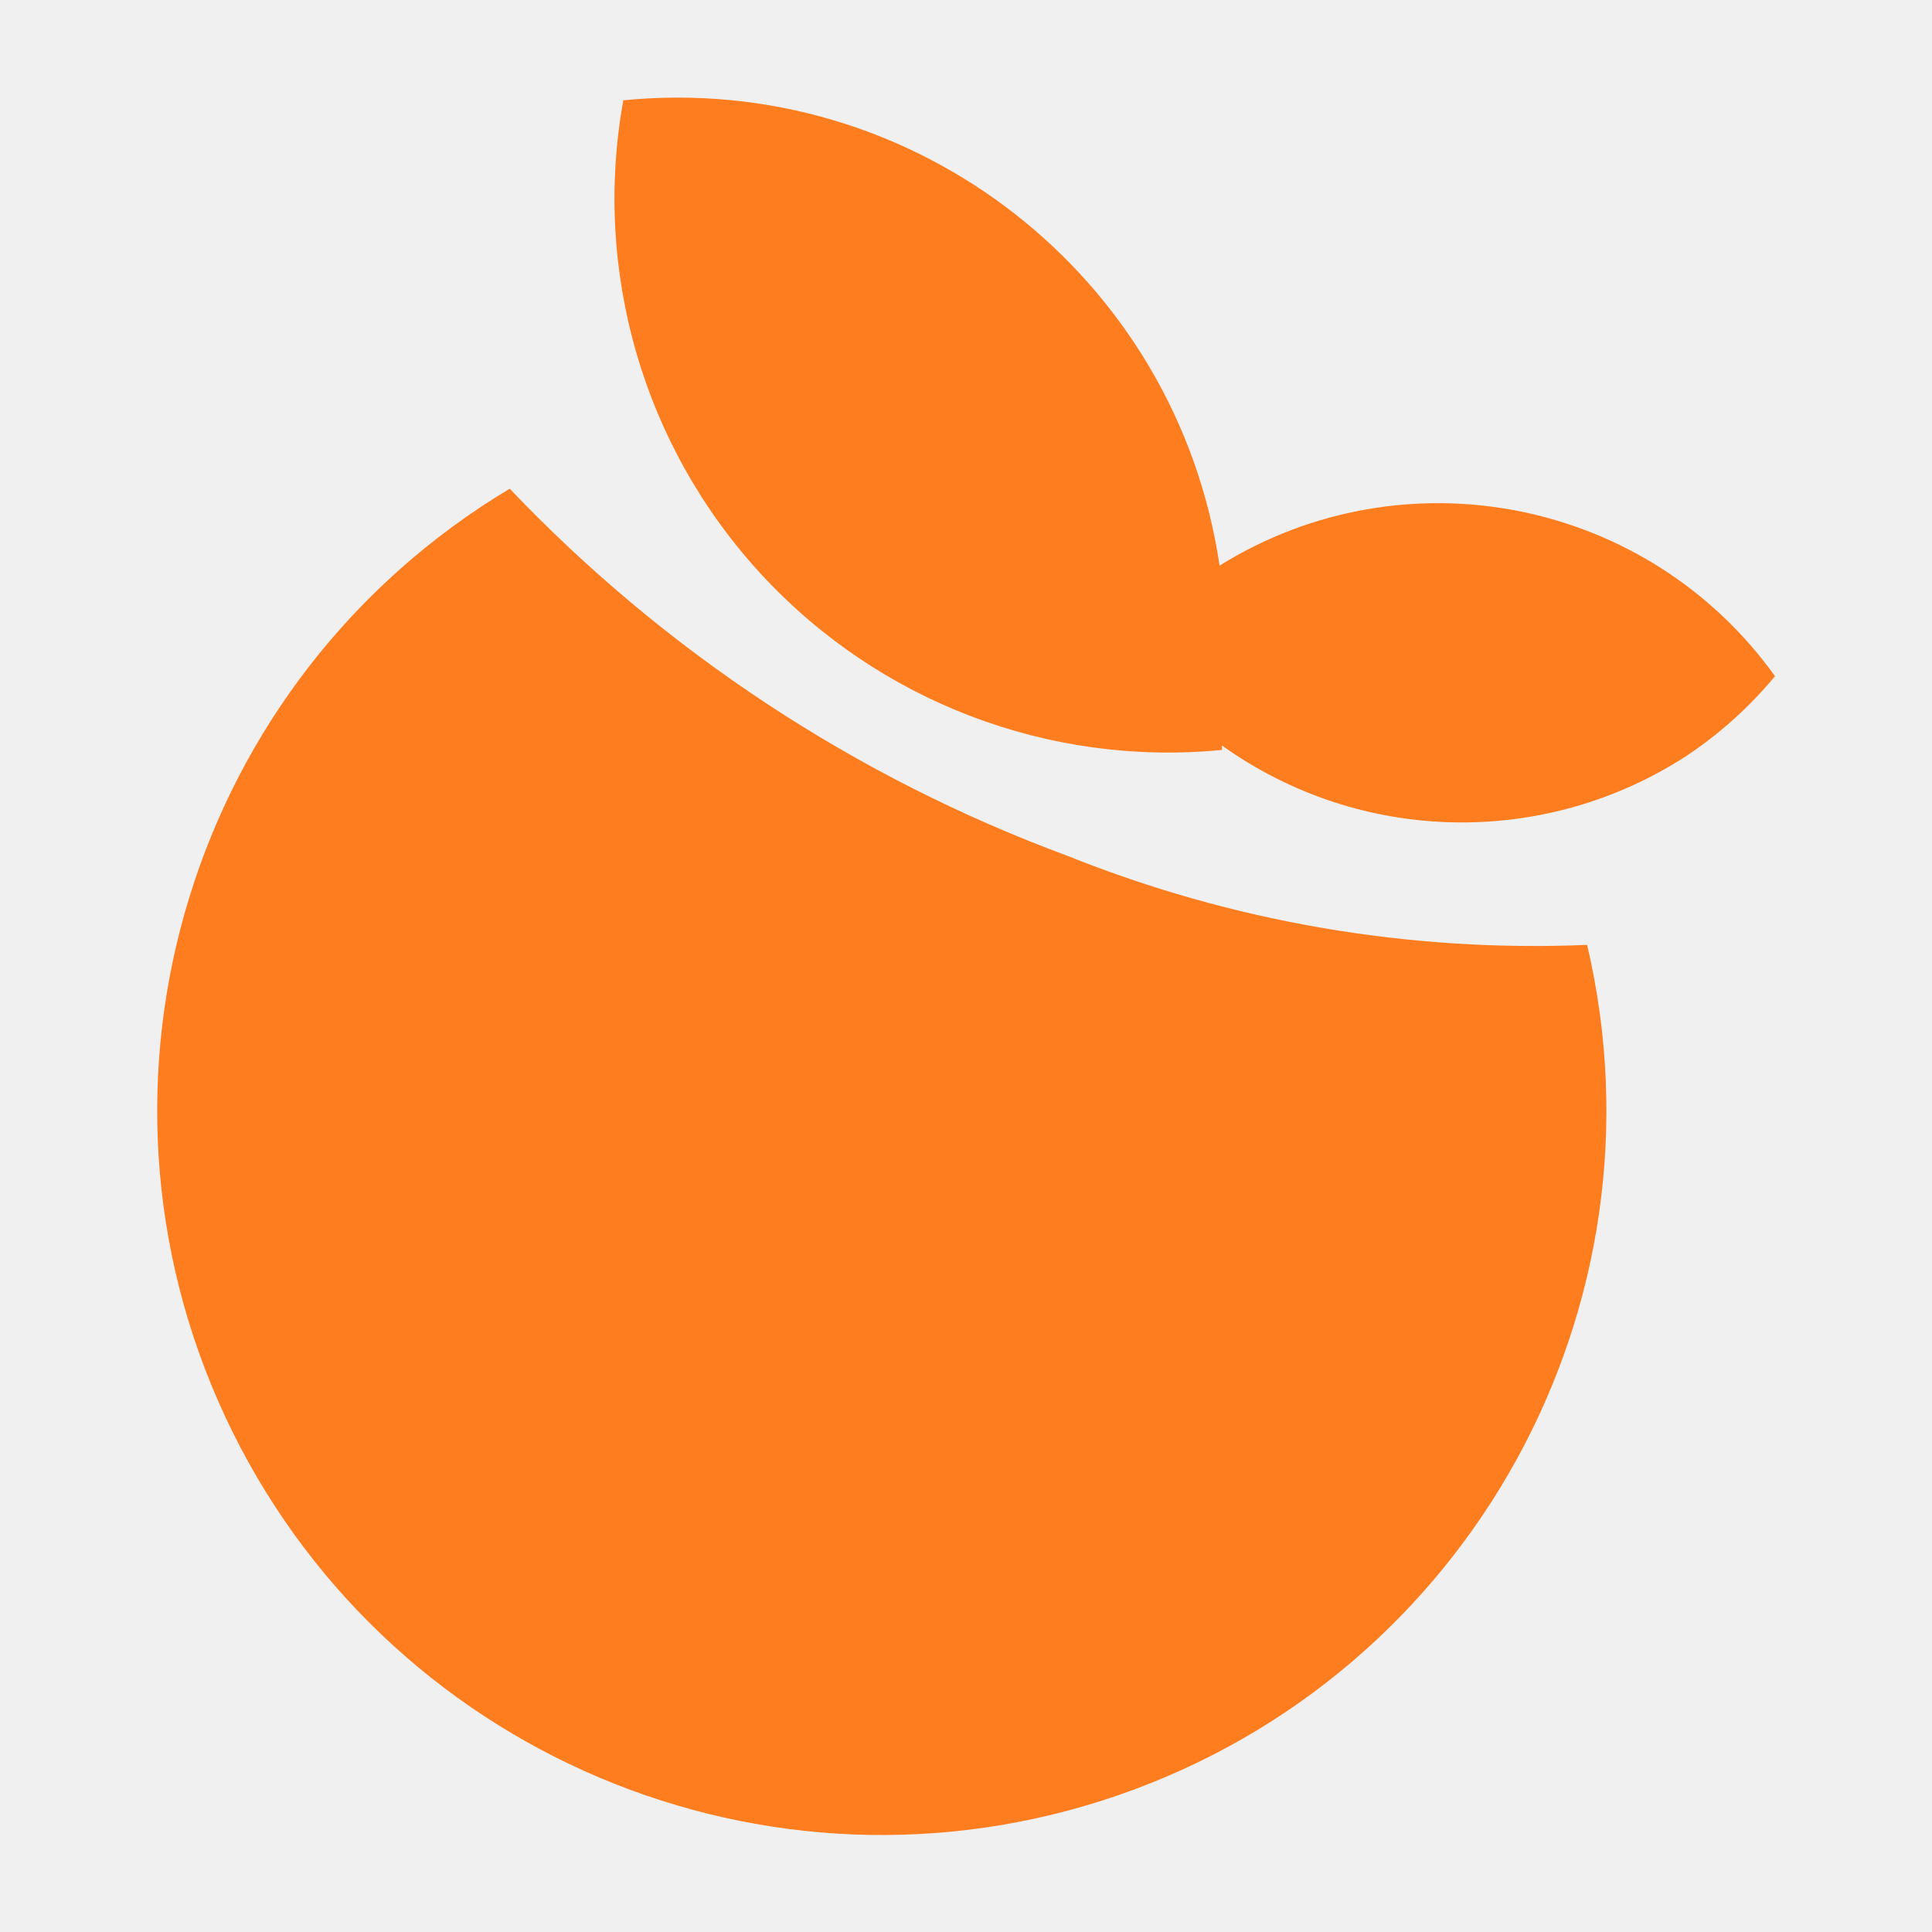
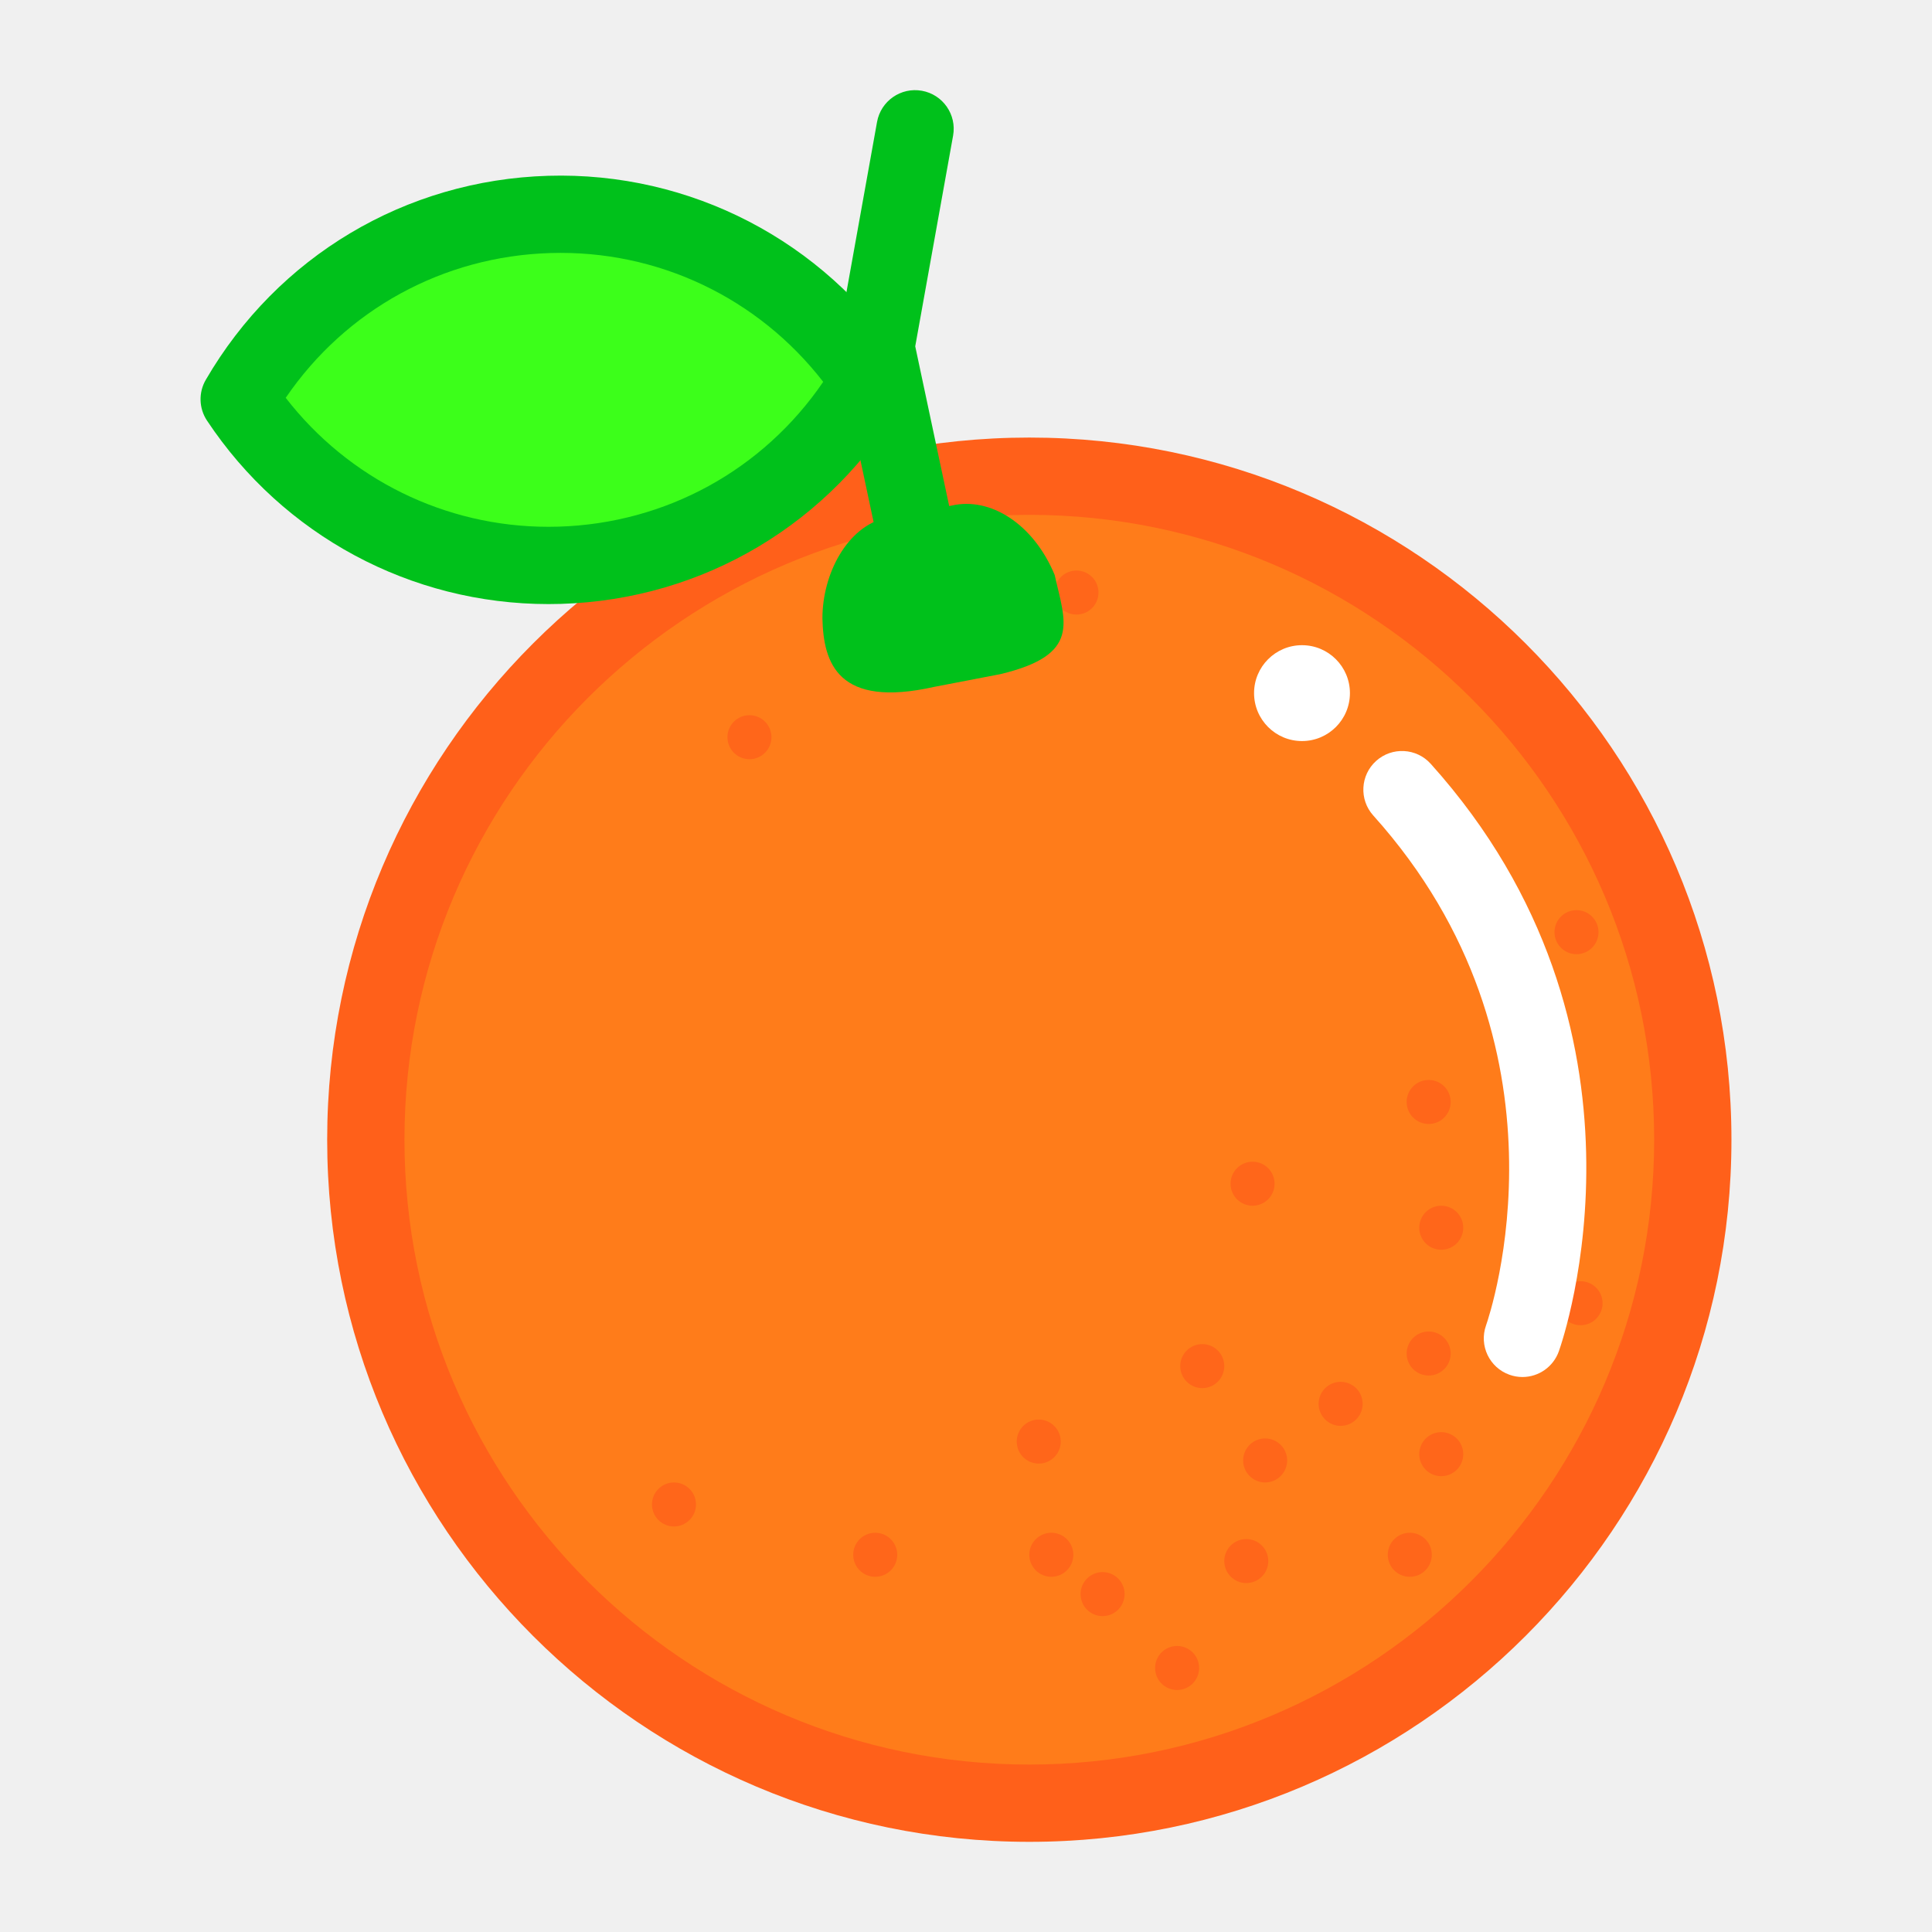
- <svg xmlns="http://www.w3.org/2000/svg" t="1757333127240" class="icon" viewBox="0 0 1024 1024" version="1.1" p-id="30942" width="200" height="200">
-   <path d="M893.995 400.555a218.581 218.581 0 0 1-246.315-5.419v2.347a293.504 293.504 0 0 1-317.312-344.32 290.517 290.517 0 0 1 316.032 246.613 219.605 219.605 0 0 1 294.4 58.624 218.795 218.795 0 0 1-46.805 42.155z m-52.779 100.267A384 384 0 1 1 270.165 259.029a783.232 783.232 0 0 0 295.552 194.56 664.917 664.917 0 0 0 275.285 47.232z" fill="#FE7D1F" p-id="30943" />
+ <svg xmlns="http://www.w3.org/2000/svg" t="1762763847045" class="icon" viewBox="0 0 1024 1024" version="1.1" p-id="4519" width="200" height="200">
+   <path d="M545.556 604.064m-351.669 0a351.669 351.669 0 1 0 703.338 0 351.669 351.669 0 1 0-703.338 0Z" fill="#FF7C1A" p-id="4520" />
+   <path d="M545.556 976.213c-205.203 0-372.145-166.943-372.145-372.145S340.354 231.919 545.556 231.919s372.145 166.946 372.145 372.149S750.759 976.213 545.556 976.213z m0-703.334c-182.617 0-331.185 148.569-331.185 331.189 0 182.617 148.569 331.185 331.185 331.185s331.185-148.569 331.185-331.185c0-182.62-148.569-331.189-331.185-331.189z" fill="#FF601A" p-id="4521" />
+   <path d="M710.56 744.066m-11.667 0a11.667 11.667 0 1 0 23.334 0 11.667 11.667 0 1 0-23.334 0Z" fill="#FF661A" p-id="4522" />
+   <path d="M397.223 390.728m-11.663 0a11.663 11.663 0 1 0 23.327 0 11.663 11.663 0 1 0-23.327 0Z" fill="#FF661A" p-id="4523" />
+   <path d="M663.89 627.395m-11.667 0a11.667 11.667 0 1 0 23.334 0 11.667 11.667 0 1 0-23.334 0Z" fill="#FF661A" p-id="4524" />
+   <path d="M550.554 764.064m-11.667 0a11.667 11.667 0 1 0 23.334 0 11.667 11.667 0 1 0-23.334 0Z" fill="#FF661A" p-id="4525" />
+   <path d="M687.223 360.728m-11.667 0a11.667 11.667 0 1 0 23.334 0 11.667 11.667 0 1 0-23.334 0Z" fill="#FF661A" p-id="4526" />
+   <path d="M757.224 717.394m-11.667 0a11.667 11.667 0 1 0 23.334 0 11.667 11.667 0 1 0-23.334 0Z" fill="#FF661A" p-id="4527" />
+   <path d="M670.556 774.065m-11.663 0a11.663 11.663 0 1 0 23.327 0 11.663 11.663 0 1 0-23.327 0Z" fill="#FF661A" p-id="4528" />
+   <path d="M660.555 827.399m-11.663 0a11.663 11.663 0 1 0 23.327 0 11.663 11.663 0 1 0-23.327 0Z" fill="#FF661A" p-id="4529" />
+   <path d="M623.889 884.064m-11.67 0a11.67 11.67 0 1 0 23.34 0 11.67 11.67 0 1 0-23.34 0Z" fill="#FF661A" p-id="4530" />
+   <path d="M357.222 797.396m-11.663 0a11.663 11.663 0 1 0 23.327 0 11.663 11.663 0 1 0-23.327 0Z" fill="#FF661A" p-id="4531" />
+   <path d="M557.223 824.064m-11.67 0a11.67 11.67 0 1 0 23.34 0 11.67 11.67 0 1 0-23.34 0Z" fill="#FF661A" p-id="4532" />
+   <path d="M747.22 824.064m-11.67 0a11.67 11.67 0 1 0 23.34 0 11.67 11.67 0 1 0-23.34 0Z" fill="#FF661A" p-id="4533" />
+   <path d="M763.89 770.734m-11.667 0a11.667 11.667 0 1 0 23.334 0 11.667 11.667 0 1 0-23.334 0Z" fill="#FF661A" p-id="4534" />
+   <path d="M837.731 690.732m-11.667 0a11.667 11.667 0 1 0 23.334 0 11.667 11.667 0 1 0-23.334 0Z" fill="#FF661A" p-id="4535" />
+   <path d="M584.393 844.906m-11.667 0a11.667 11.667 0 1 0 23.334 0 11.667 11.667 0 1 0-23.334 0Z" fill="#FF661A" p-id="4536" />
+   <path d="M463.886 824.064m-11.67 0a11.67 11.67 0 1 0 23.34 0 11.67 11.67 0 1 0-23.34 0Z" fill="#FF661A" p-id="4537" />
+   <path d="M637.222 724.064m-11.667 0a11.667 11.667 0 1 0 23.334 0 11.667 11.667 0 1 0-23.334 0Z" fill="#FF661A" p-id="4538" />
+   <path d="M757.224 584.066m-11.667 0a11.667 11.667 0 1 0 23.334 0 11.667 11.667 0 1 0-23.334 0Z" fill="#FF661A" p-id="4539" />
+   <path d="M570.556 314.061m-11.667 0a11.667 11.667 0 1 0 23.334 0 11.667 11.667 0 1 0-23.334 0Z" fill="#FF661A" p-id="4540" />
+   <path d="M763.89 650.725m-11.663 0a11.663 11.663 0 1 0 23.327 0 11.663 11.663 0 1 0-23.327 0Z" fill="#FF661A" p-id="4541" />
+   <path d="M835.577 494.063m-11.67 0a11.67 11.67 0 1 0 23.34 0 11.67 11.67 0 1 0-23.34 0Z" fill="#FF661A" p-id="4542" />
+   <path d="M291.11 113.64c-70.557 2.096-131.294 41.114-164.332 97.956C163.137 266.37 226.086 301.705 296.636 299.605c70.56-2.106 131.29-41.12 164.338-97.956-36.369-54.781-99.321-90.122-169.865-88.009z" fill="#3CFF1A" p-id="4543" />
+   <path d="M290.679 320.174h-0.007C217.781 320.171 150.132 283.812 109.715 222.925a20.48 20.48 0 0 1-0.642-21.617c38.052-65.464 105.875-105.888 181.429-108.134 75.36-2.239 145.886 34.42 187.535 97.15a20.477 20.477 0 0 1 0.642 21.623c-38.059 65.454-105.885 105.878-181.432 108.131-2.202 0.065-4.379 0.096-6.567 0.096zM151.436 210.855C184.753 253.884 235.892 279.211 290.673 279.214h0.01c1.778 0 3.553-0.027 5.342-0.079 56.941-1.7 108.483-30.129 140.288-76.745-34.413-44.438-87.644-70.011-144.589-68.273-56.951 1.69-108.489 30.119-140.288 76.739z" fill="#00C11B" p-id="4544" />
+   <path d="M495.875 353.341a20.487 20.487 0 0 1-20.012-16.227l-31.665-148.961a20.48 20.48 0 0 1-0.126-7.881l20.777-115.63a20.477 20.477 0 0 1 23.777-16.534 20.473 20.473 0 0 1 16.534 23.777l-20.067 111.677 30.833 145.033a20.48 20.48 0 0 1-15.776 24.289c-1.43 0.307-2.864 0.457-4.273 0.457z" fill="#00C11B" p-id="4545" />
+   <path d="M435.9 327.782c-0.01-23.692 13.128-48.541 33.516-53.296l34.949-6.513c20.391-4.755 43.356 9.574 54.634 36.765 5.53 24.866 14.387 42.322-28.873 52.589l-34.918 6.717c-51.139 11.486-58.774-12.626-59.307-36.263z" fill="#00C11B" p-id="4546" />
+   <path d="M806.926 729.846a20.401 20.401 0 0 1-6.878-1.198 20.48 20.48 0 0 1-12.428-26.132c2.164-6.164 50.128-148.036-59.767-270.295a20.48 20.48 0 1 1 30.461-27.385c126.645 140.892 70.359 304.503 67.901 311.398a20.48 20.48 0 0 1-19.289 13.612z" fill="#FFFFFF" p-id="4547" />
+   <path d="M690.084 367.37m-25.405 0a25.405 25.405 0 1 0 50.811 0 25.405 25.405 0 1 0-50.811 0Z" fill="#FFFFFF" p-id="4548" />
</svg>
